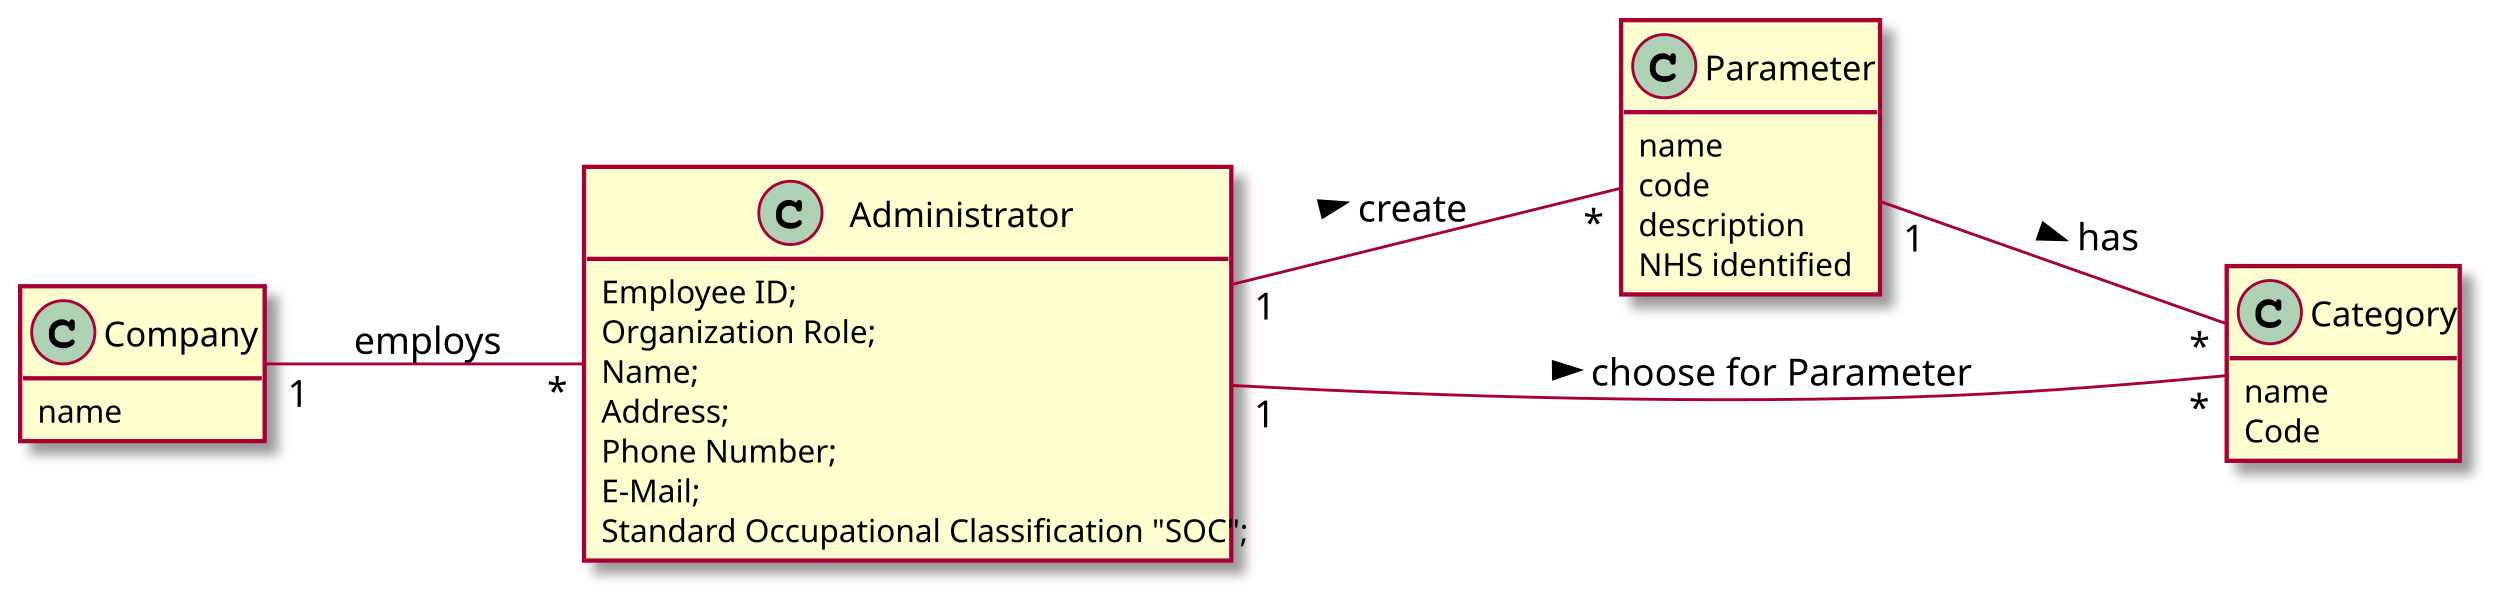
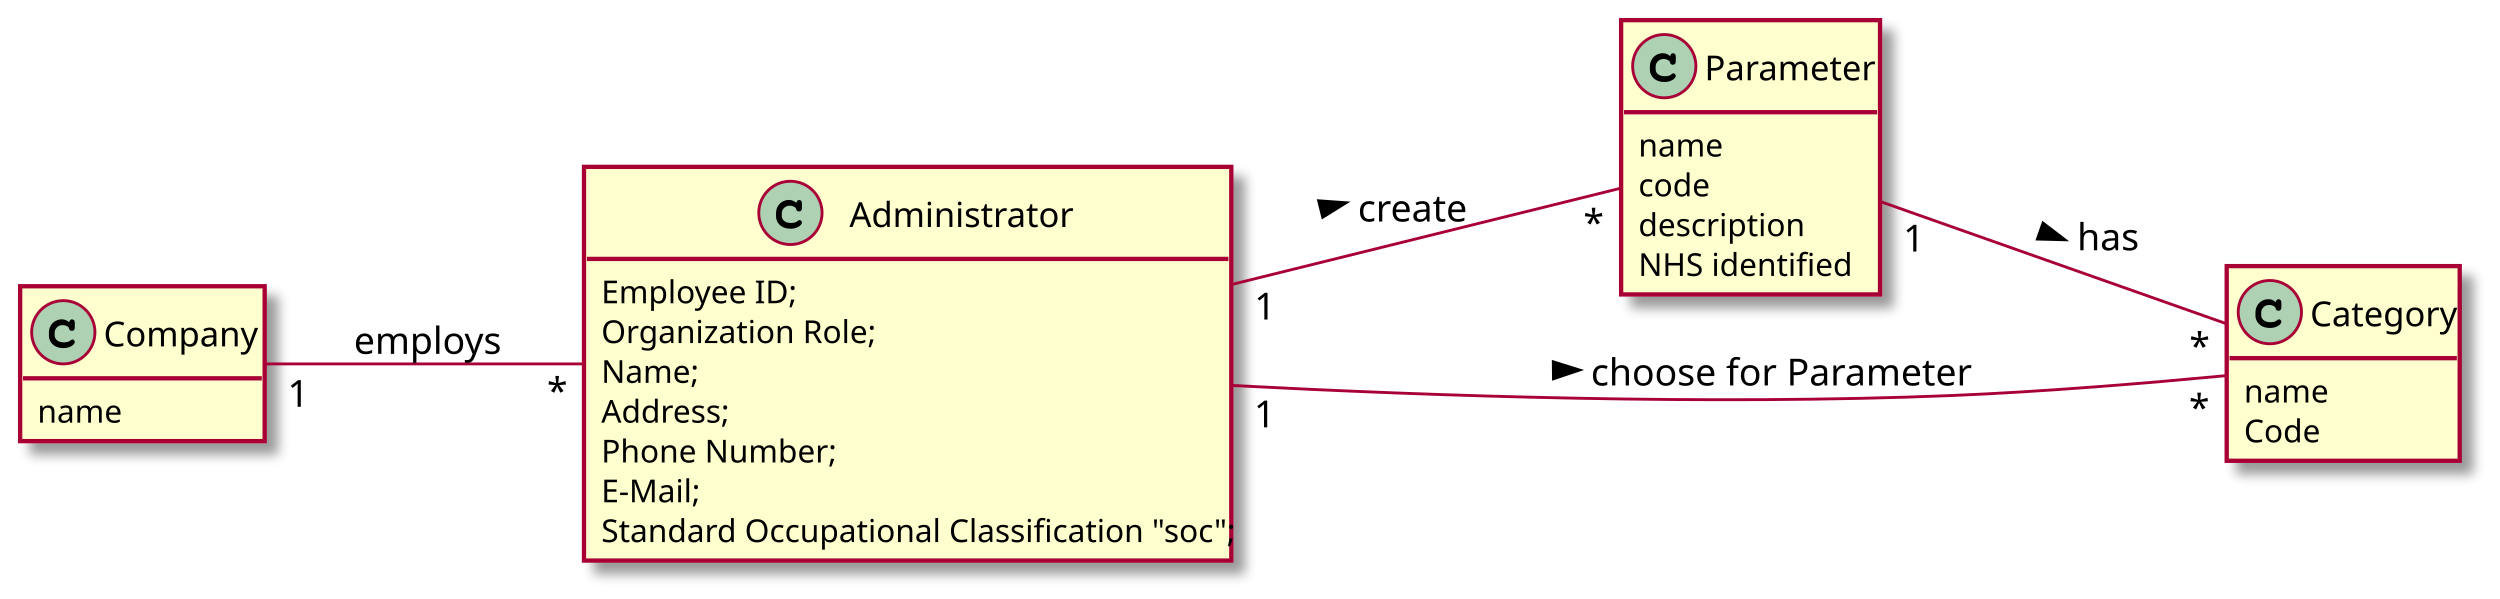
<svg xmlns="http://www.w3.org/2000/svg" contentScriptType="application/ecmascript" contentStyleType="text/css" height="208px" preserveAspectRatio="none" style="width:869px;height:208px;" version="1.1" viewBox="0 0 869 208" width="869px" zoomAndPan="magnify">
  <defs>
    <filter height="300%" id="fy0m4upigb0pp" width="300%" x="-1" y="-1">
      <feGaussianBlur result="blurOut" stdDeviation="2.0" />
      <feColorMatrix in="blurOut" result="blurOut2" type="matrix" values="0 0 0 0 0 0 0 0 0 0 0 0 0 0 0 0 0 0 .4 0" />
      <feOffset dx="4.0" dy="4.0" in="blurOut2" result="blurOut3" />
      <feBlend in="SourceGraphic" in2="blurOut3" mode="normal" />
    </filter>
  </defs>
  <g>
    <rect codeLine="5" fill="#FEFECE" filter="url(#fy0m4upigb0pp)" height="53.836" id="Company" style="stroke:#A80036;stroke-width:1.5;" width="85" x="7" y="99.5" />
    <ellipse cx="22" cy="115.5" fill="#ADD1B2" rx="11" ry="11" style="stroke:#A80036;stroke-width:1.0;" />
    <path d="M24,112 Q24.203,111.5 24.438,111.25 Q24.672,111 24.938,111 Q25.406,111 25.703,111.281 Q26,111.562 26,112.219 L26,113.781 Q26,114.438 25.719,114.719 Q25.438,115 25,115 Q24.609,115 24.359,114.828 Q24.109,114.656 24,114.203 Q23.953,113.891 23.781,113.719 Q23.469,113.391 22.906,113.203 Q22.344,113 21.781,113 Q21.078,113 20.484,113.281 Q19.906,113.562 19.453,114.188 Q19,114.812 19,115.672 L19,116.594 Q19,117.625 19.844,118.312 Q20.688,119 22.188,119 Q23.078,119 23.703,118.797 Q24.062,118.688 24.469,118.328 Q24.734,118.125 24.875,118.062 Q25.016,118 25.188,118 Q25.516,118 25.75,118.266 Q26,118.516 26,118.875 Q26,119.219 25.656,119.625 Q25.156,120.219 24.359,120.547 Q23.312,121 22.031,121 Q20.531,121 19.328,120.406 Q18.359,119.938 17.672,118.922 Q17,117.906 17,116.703 L17,115.609 Q17,114.359 17.594,113.266 Q18.203,112.172 19.25,111.594 Q20.312,111 21.5,111 Q22.219,111 22.844,111.25 Q23.469,111.5 24,112 Z " fill="#000000" />
    <text fill="#000000" font-family="sans-serif" font-size="12" lengthAdjust="spacing" textLength="53" x="36" y="120.41">Company</text>
    <line style="stroke:#A80036;stroke-width:1.5;" x1="8" x2="91" y1="131.5" y2="131.5" />
    <text fill="#000000" font-family="sans-serif" font-size="11" lengthAdjust="spacing" textLength="26" x="13" y="146.919">name</text>
    <rect codeLine="9" fill="#FEFECE" filter="url(#fy0m4upigb0pp)" height="136.852" id="Administrator" style="stroke:#A80036;stroke-width:1.5;" width="225" x="203" y="58" />
    <ellipse cx="274.75" cy="74" fill="#ADD1B2" rx="11" ry="11" style="stroke:#A80036;stroke-width:1.0;" />
    <path d="M276.75,70.5 Q276.953,70 277.188,69.75 Q277.422,69.5 277.688,69.5 Q278.156,69.5 278.453,69.781 Q278.75,70.062 278.75,70.719 L278.75,72.281 Q278.75,72.938 278.469,73.219 Q278.188,73.5 277.75,73.5 Q277.359,73.5 277.109,73.328 Q276.859,73.156 276.75,72.703 Q276.703,72.391 276.531,72.219 Q276.219,71.891 275.656,71.703 Q275.094,71.5 274.531,71.5 Q273.828,71.5 273.234,71.781 Q272.656,72.062 272.203,72.688 Q271.75,73.312 271.75,74.172 L271.75,75.094 Q271.75,76.125 272.594,76.812 Q273.438,77.5 274.938,77.5 Q275.828,77.5 276.453,77.297 Q276.812,77.188 277.219,76.828 Q277.484,76.625 277.625,76.562 Q277.766,76.5 277.938,76.5 Q278.266,76.5 278.5,76.766 Q278.75,77.016 278.75,77.375 Q278.75,77.719 278.406,78.125 Q277.906,78.719 277.109,79.047 Q276.062,79.5 274.781,79.5 Q273.281,79.5 272.078,78.906 Q271.109,78.438 270.422,77.422 Q269.75,76.406 269.75,75.203 L269.75,74.109 Q269.75,72.859 270.344,71.766 Q270.953,70.672 272,70.094 Q273.062,69.5 274.25,69.5 Q274.969,69.5 275.594,69.75 Q276.219,70 276.75,70.5 Z " fill="#000000" />
    <text fill="#000000" font-family="sans-serif" font-size="12" lengthAdjust="spacing" textLength="73" x="295.25" y="78.91">Administrator</text>
    <line style="stroke:#A80036;stroke-width:1.5;" x1="204" x2="427" y1="90" y2="90" />
    <text fill="#000000" font-family="sans-serif" font-size="11" lengthAdjust="spacing" textLength="61" x="209" y="105.419">Employee ID;</text>
    <text fill="#000000" font-family="sans-serif" font-size="11" lengthAdjust="spacing" textLength="88" x="209" y="119.255">Organization Role;</text>
    <text fill="#000000" font-family="sans-serif" font-size="11" lengthAdjust="spacing" textLength="30" x="209" y="133.091">Name;</text>
    <text fill="#000000" font-family="sans-serif" font-size="11" lengthAdjust="spacing" textLength="45" x="209" y="146.927">Address;</text>
    <text fill="#000000" font-family="sans-serif" font-size="11" lengthAdjust="spacing" textLength="73" x="209" y="160.763">Phone Number;</text>
    <text fill="#000000" font-family="sans-serif" font-size="11" lengthAdjust="spacing" textLength="31" x="209" y="174.599">E-Mail;</text>
-     <text fill="#000000" font-family="sans-serif" font-size="11" lengthAdjust="spacing" textLength="213" x="209" y="188.435">Standard Occupational Classification "SOC";</text>
+     <text fill="#000000" font-family="sans-serif" font-size="11" lengthAdjust="spacing" textLength="213" x="209" y="188.435">Standard Occupational Classification "soc";</text>
    <rect codeLine="19" fill="#FEFECE" filter="url(#fy0m4upigb0pp)" height="95.344" id="Parameter" style="stroke:#A80036;stroke-width:1.5;" width="90" x="563.5" y="7" />
    <ellipse cx="578.5" cy="23" fill="#ADD1B2" rx="11" ry="11" style="stroke:#A80036;stroke-width:1.0;" />
    <path d="M580.5,19.5 Q580.703,19 580.938,18.75 Q581.172,18.5 581.438,18.5 Q581.906,18.5 582.203,18.781 Q582.5,19.062 582.5,19.719 L582.5,21.281 Q582.5,21.938 582.219,22.219 Q581.938,22.5 581.5,22.5 Q581.109,22.5 580.859,22.328 Q580.609,22.156 580.5,21.703 Q580.453,21.391 580.281,21.219 Q579.969,20.891 579.406,20.703 Q578.844,20.5 578.281,20.5 Q577.578,20.5 576.984,20.781 Q576.406,21.062 575.953,21.688 Q575.5,22.312 575.5,23.172 L575.5,24.094 Q575.5,25.125 576.344,25.812 Q577.188,26.5 578.688,26.5 Q579.578,26.5 580.203,26.297 Q580.562,26.188 580.969,25.828 Q581.234,25.625 581.375,25.562 Q581.516,25.5 581.688,25.5 Q582.016,25.5 582.25,25.766 Q582.5,26.016 582.5,26.375 Q582.5,26.719 582.156,27.125 Q581.656,27.719 580.859,28.047 Q579.812,28.5 578.531,28.5 Q577.031,28.5 575.828,27.906 Q574.859,27.438 574.172,26.422 Q573.5,25.406 573.5,24.203 L573.5,23.109 Q573.5,21.859 574.094,20.766 Q574.703,19.672 575.75,19.094 Q576.812,18.5 578,18.5 Q578.719,18.5 579.344,18.75 Q579.969,19 580.5,19.5 Z " fill="#000000" />
    <text fill="#000000" font-family="sans-serif" font-size="12" lengthAdjust="spacing" textLength="58" x="592.5" y="27.91">Parameter</text>
    <line style="stroke:#A80036;stroke-width:1.5;" x1="564.5" x2="652.5" y1="39" y2="39" />
    <text fill="#000000" font-family="sans-serif" font-size="11" lengthAdjust="spacing" textLength="26" x="569.5" y="54.419">name</text>
    <text fill="#000000" font-family="sans-serif" font-size="11" lengthAdjust="spacing" textLength="24" x="569.5" y="68.255">code</text>
    <text fill="#000000" font-family="sans-serif" font-size="11" lengthAdjust="spacing" textLength="53" x="569.5" y="82.091">description</text>
    <text fill="#000000" font-family="sans-serif" font-size="11" lengthAdjust="spacing" textLength="67" x="569.5" y="95.927">NHS identified</text>
    <rect codeLine="26" fill="#FEFECE" filter="url(#fy0m4upigb0pp)" height="67.672" id="Category" style="stroke:#A80036;stroke-width:1.5;" width="81" x="774" y="92.5" />
    <ellipse cx="789" cy="108.5" fill="#ADD1B2" rx="11" ry="11" style="stroke:#A80036;stroke-width:1.0;" />
    <path d="M791,105 Q791.203,104.5 791.438,104.25 Q791.672,104 791.938,104 Q792.406,104 792.703,104.281 Q793,104.562 793,105.219 L793,106.781 Q793,107.438 792.719,107.719 Q792.438,108 792,108 Q791.609,108 791.359,107.828 Q791.109,107.656 791,107.203 Q790.953,106.891 790.781,106.719 Q790.469,106.391 789.906,106.203 Q789.344,106 788.781,106 Q788.078,106 787.484,106.281 Q786.906,106.562 786.453,107.188 Q786,107.812 786,108.672 L786,109.594 Q786,110.625 786.844,111.312 Q787.688,112 789.188,112 Q790.078,112 790.703,111.797 Q791.062,111.688 791.469,111.328 Q791.734,111.125 791.875,111.062 Q792.016,111 792.188,111 Q792.516,111 792.75,111.266 Q793,111.516 793,111.875 Q793,112.219 792.656,112.625 Q792.156,113.219 791.359,113.547 Q790.312,114 789.031,114 Q787.531,114 786.328,113.406 Q785.359,112.938 784.672,111.922 Q784,110.906 784,109.703 L784,108.609 Q784,107.359 784.594,106.266 Q785.203,105.172 786.25,104.594 Q787.312,104 788.5,104 Q789.219,104 789.844,104.25 Q790.469,104.5 791,105 Z " fill="#000000" />
    <text fill="#000000" font-family="sans-serif" font-size="12" lengthAdjust="spacing" textLength="49" x="803" y="113.41">Category</text>
    <line style="stroke:#A80036;stroke-width:1.5;" x1="775" x2="854" y1="124.5" y2="124.5" />
    <text fill="#000000" font-family="sans-serif" font-size="11" lengthAdjust="spacing" textLength="26" x="780" y="139.919">name</text>
    <text fill="#000000" font-family="sans-serif" font-size="11" lengthAdjust="spacing" textLength="25" x="780" y="153.755">Code</text>
    <path codeLine="33" d="M92.04,126.5 C121.88,126.5 163.6,126.5 202.86,126.5 " fill="none" id="Company-Administrator" style="stroke:#A80036;stroke-width:1.0;" />
    <text fill="#000000" font-family="sans-serif" font-size="13" lengthAdjust="spacing" textLength="49" x="123" y="122.995">employs</text>
    <text fill="#000000" font-family="sans-serif" font-size="13" lengthAdjust="spacing" textLength="7" x="99.953" y="141.414">1</text>
    <text fill="#000000" font-family="sans-serif" font-size="13" lengthAdjust="spacing" textLength="5" x="190.124" y="140.549">*</text>
    <path codeLine="34" d="M428.18,98.87 C475.3,87.21 527.43,74.31 563.28,65.44 " fill="none" id="Administrator-Parameter" style="stroke:#A80036;stroke-width:1.0;" />
    <polygon fill="#000000" points="467.854,70.475,458.367,69.794,459.779,75.5,467.854,70.475" style="stroke:#000000;stroke-width:1.0;" />
    <text fill="#000000" font-family="sans-serif" font-size="13" lengthAdjust="spacing" textLength="36" x="472" y="76.995">create</text>
    <text fill="#000000" font-family="sans-serif" font-size="13" lengthAdjust="spacing" textLength="7" x="435.986" y="111.063">1</text>
    <text fill="#000000" font-family="sans-serif" font-size="13" lengthAdjust="spacing" textLength="5" x="550.376" y="82.073">*</text>
    <path codeLine="35" d="M653.51,70.03 C689.24,82.64 739.17,100.27 773.71,112.46 " fill="none" id="Parameter-Category" style="stroke:#A80036;stroke-width:1.0;" />
    <polygon fill="#000000" points="717.715,83.34,710.164,77.558,708.207,83.101,717.715,83.34" style="stroke:#000000;stroke-width:1.0;" />
    <text fill="#000000" font-family="sans-serif" font-size="13" lengthAdjust="spacing" textLength="21" x="722" y="86.995">has</text>
    <text fill="#000000" font-family="sans-serif" font-size="13" lengthAdjust="spacing" textLength="7" x="661.544" y="87.423">1</text>
    <text fill="#000000" font-family="sans-serif" font-size="13" lengthAdjust="spacing" textLength="5" x="760.999" y="124.94">*</text>
    <path codeLine="36" d="M428.07,133.98 C499.54,137.76 594.24,140.89 678,137.5 C710.31,136.19 746.84,133.13 773.83,130.57 " fill="none" id="Administrator-Category" style="stroke:#A80036;stroke-width:1.0;" />
    <polygon fill="#000000" points="549,128.626,539.926,125.777,539.984,131.655,549,128.626" style="stroke:#000000;stroke-width:1.0;" />
    <text fill="#000000" font-family="sans-serif" font-size="13" lengthAdjust="spacing" textLength="124" x="553" y="133.995">choose for Parameter</text>
    <text fill="#000000" font-family="sans-serif" font-size="13" lengthAdjust="spacing" textLength="7" x="435.868" y="148.532">1</text>
    <text fill="#000000" font-family="sans-serif" font-size="13" lengthAdjust="spacing" textLength="5" x="760.87" y="146.353">*</text>
  </g>
</svg>
